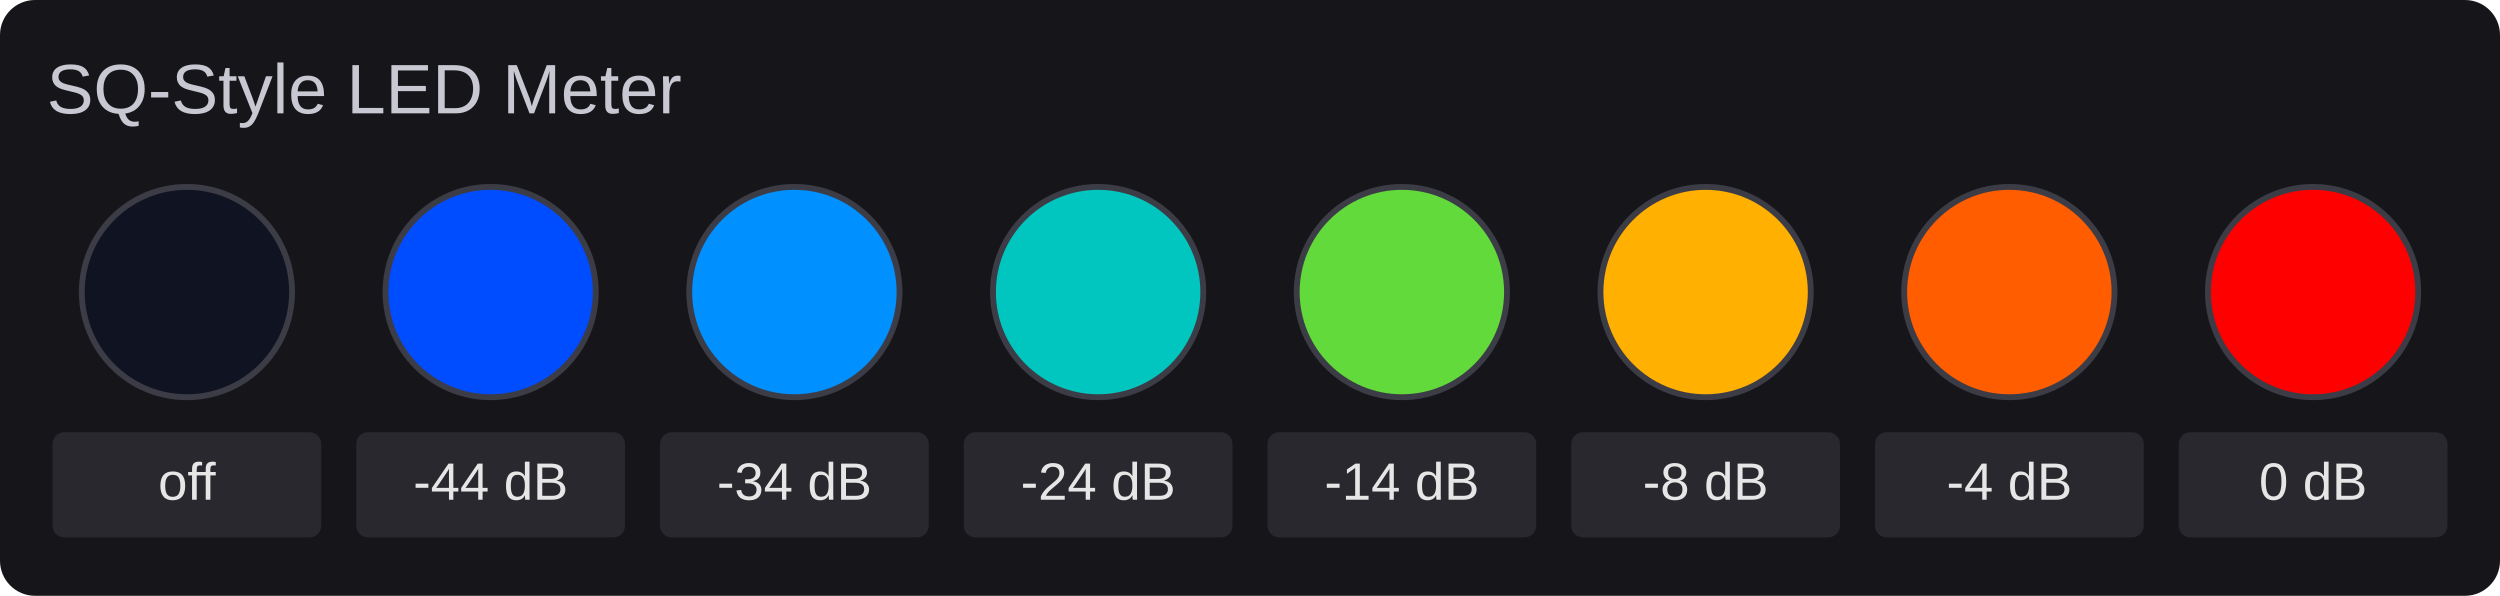
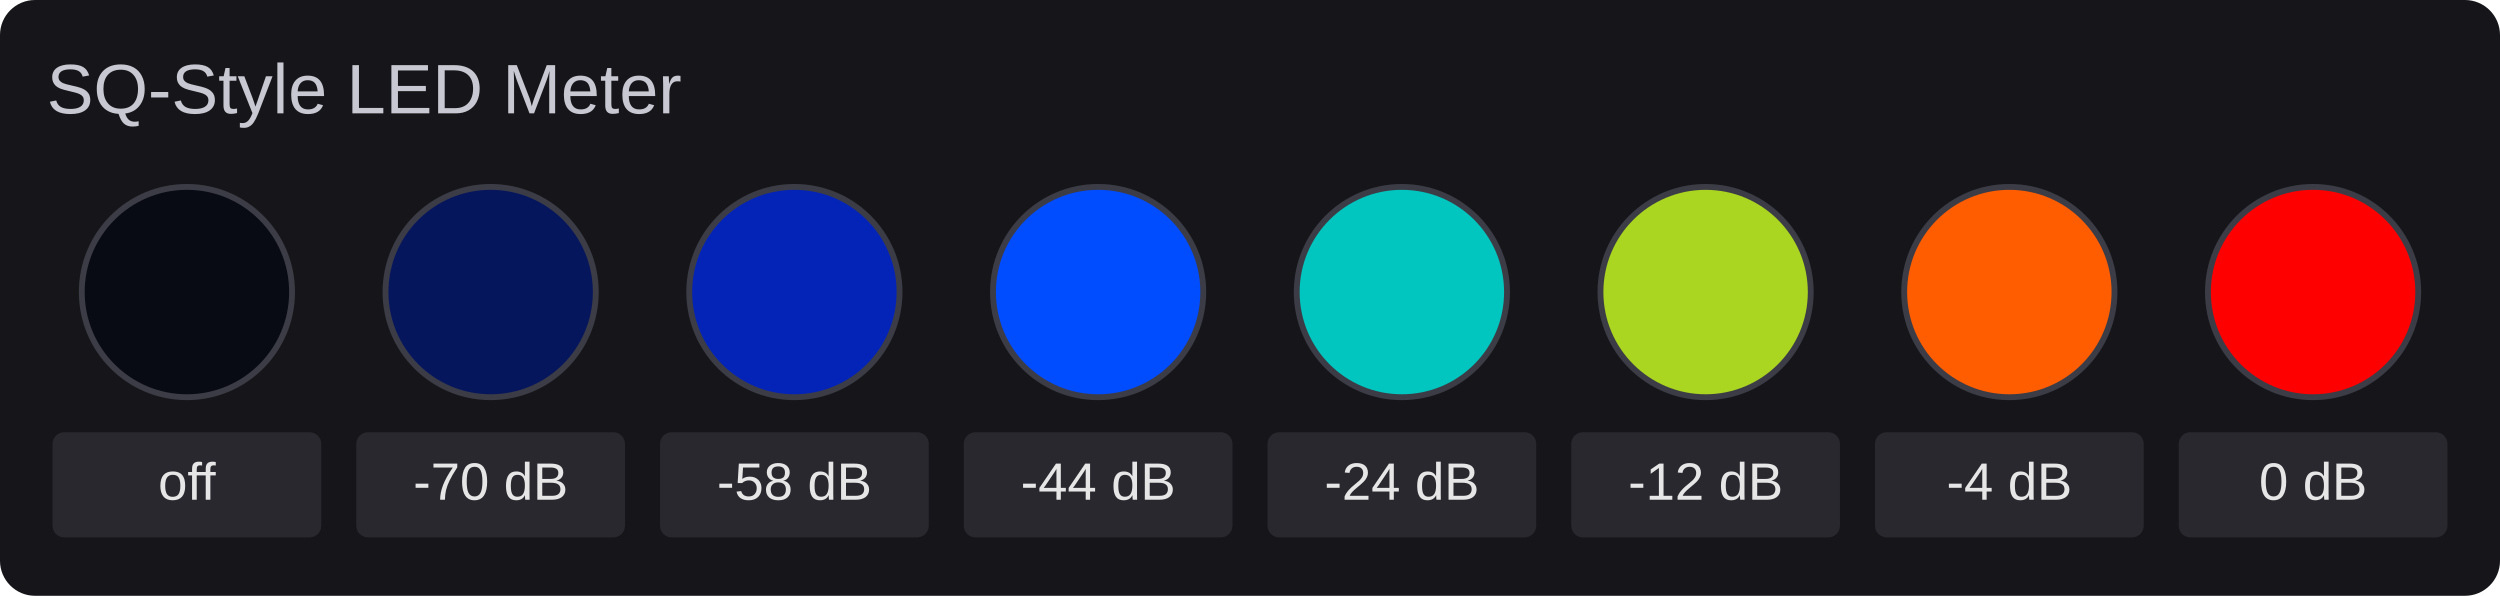
<svg xmlns="http://www.w3.org/2000/svg" width="856" height="204" viewBox="0 0 428 102" font-family="Arial, sans-serif">
  <rect x="0" y="0" width="428" height="102" rx="6" fill="rgb(22,22,26)" />
  <text x="8" y="16.0" dominant-baseline="middle" text-anchor="start" font-size="12" fill="rgb(200,200,210)">SQ-Style LED Meter</text>
-   <rect x="61" y="74" width="46" height="18" rx="2" fill="rgb(40,40,46)" />
-   <text x="84.0" y="83.0" dominant-baseline="middle" text-anchor="middle" font-size="9" fill="rgb(230,230,230)">-44 dB</text>
-   <rect x="14" y="32" width="36" height="36" rx="18" fill="rgb(16,20,34)" stroke="rgb(60,60,70)" stroke-width="1" />
+   <rect x="9" y="74" width="46" height="18" rx="2" fill="rgb(40,40,46)" />
+   <text x="32.0" y="83.0" dominant-baseline="middle" text-anchor="middle" font-size="9" fill="rgb(230,230,230)">off</text>
+   <rect x="217" y="74" width="46" height="18" rx="2" fill="rgb(40,40,46)" />
+   <text x="240.0" y="83.0" dominant-baseline="middle" text-anchor="middle" font-size="9" fill="rgb(230,230,230)">-24 dB</text>
+   <rect x="14" y="32" width="36" height="36" rx="18" fill="#080A14" stroke="rgb(60,60,70)" stroke-width="1" />
+   <rect x="321" y="74" width="46" height="18" rx="2" fill="rgb(40,40,46)" />
+   <text x="344.0" y="83.0" dominant-baseline="middle" text-anchor="middle" font-size="9" fill="rgb(230,230,230)">-4 dB</text>
+   <rect x="165" y="74" width="46" height="18" rx="2" fill="rgb(40,40,46)" />
+   <text x="188.0" y="83.0" dominant-baseline="middle" text-anchor="middle" font-size="9" fill="rgb(230,230,230)">-44 dB</text>
+   <rect x="378" y="32" width="36" height="36" rx="18" fill="#FF0000" stroke="rgb(60,60,70)" stroke-width="1" />
  <rect x="373" y="74" width="46" height="18" rx="2" fill="rgb(40,40,46)" />
  <text x="396.0" y="83.0" dominant-baseline="middle" text-anchor="middle" font-size="9" fill="rgb(230,230,230)">0 dB</text>
-   <rect x="170" y="32" width="36" height="36" rx="18" fill="#00C6BF" stroke="rgb(60,60,70)" stroke-width="1" />
-   <rect x="66" y="32" width="36" height="36" rx="18" fill="#004CFF" stroke="rgb(60,60,70)" stroke-width="1" />
-   <rect x="321" y="74" width="46" height="18" rx="2" fill="rgb(40,40,46)" />
-   <text x="344.0" y="83.0" dominant-baseline="middle" text-anchor="middle" font-size="9" fill="rgb(230,230,230)">-4 dB</text>
+   <rect x="170" y="32" width="36" height="36" rx="18" fill="#004CFF" stroke="rgb(60,60,70)" stroke-width="1" />
+   <rect x="274" y="32" width="36" height="36" rx="18" fill="#AAD520" stroke="rgb(60,60,70)" stroke-width="1" />
+   <rect x="118" y="32" width="36" height="36" rx="18" fill="#0324B6" stroke="rgb(60,60,70)" stroke-width="1" />
+   <rect x="326" y="32" width="36" height="36" rx="18" fill="#FF5D00" stroke="rgb(60,60,70)" stroke-width="1" />
  <rect x="269" y="74" width="46" height="18" rx="2" fill="rgb(40,40,46)" />
-   <text x="292.0" y="83.0" dominant-baseline="middle" text-anchor="middle" font-size="9" fill="rgb(230,230,230)">-8 dB</text>
-   <rect x="274" y="32" width="36" height="36" rx="18" fill="#FFB000" stroke="rgb(60,60,70)" stroke-width="1" />
-   <rect x="217" y="74" width="46" height="18" rx="2" fill="rgb(40,40,46)" />
-   <text x="240.0" y="83.0" dominant-baseline="middle" text-anchor="middle" font-size="9" fill="rgb(230,230,230)">-14 dB</text>
-   <rect x="9" y="74" width="46" height="18" rx="2" fill="rgb(40,40,46)" />
-   <text x="32.0" y="83.0" dominant-baseline="middle" text-anchor="middle" font-size="9" fill="rgb(230,230,230)">off</text>
-   <rect x="222" y="32" width="36" height="36" rx="18" fill="#63DA3B" stroke="rgb(60,60,70)" stroke-width="1" />
-   <rect x="326" y="32" width="36" height="36" rx="18" fill="#FF5D00" stroke="rgb(60,60,70)" stroke-width="1" />
+   <text x="292.0" y="83.0" dominant-baseline="middle" text-anchor="middle" font-size="9" fill="rgb(230,230,230)">-12 dB</text>
+   <rect x="222" y="32" width="36" height="36" rx="18" fill="#00C6BF" stroke="rgb(60,60,70)" stroke-width="1" />
+   <rect x="66" y="32" width="36" height="36" rx="18" fill="#06165D" stroke="rgb(60,60,70)" stroke-width="1" />
+   <rect x="61" y="74" width="46" height="18" rx="2" fill="rgb(40,40,46)" />
+   <text x="84.0" y="83.0" dominant-baseline="middle" text-anchor="middle" font-size="9" fill="rgb(230,230,230)">-70 dB</text>
  <rect x="113" y="74" width="46" height="18" rx="2" fill="rgb(40,40,46)" />
-   <text x="136.0" y="83.0" dominant-baseline="middle" text-anchor="middle" font-size="9" fill="rgb(230,230,230)">-34 dB</text>
-   <rect x="118" y="32" width="36" height="36" rx="18" fill="#0090FF" stroke="rgb(60,60,70)" stroke-width="1" />
-   <rect x="165" y="74" width="46" height="18" rx="2" fill="rgb(40,40,46)" />
-   <text x="188.0" y="83.0" dominant-baseline="middle" text-anchor="middle" font-size="9" fill="rgb(230,230,230)">-24 dB</text>
-   <rect x="378" y="32" width="36" height="36" rx="18" fill="#FF0000" stroke="rgb(60,60,70)" stroke-width="1" />
+   <text x="136.0" y="83.0" dominant-baseline="middle" text-anchor="middle" font-size="9" fill="rgb(230,230,230)">-58 dB</text>
</svg>
